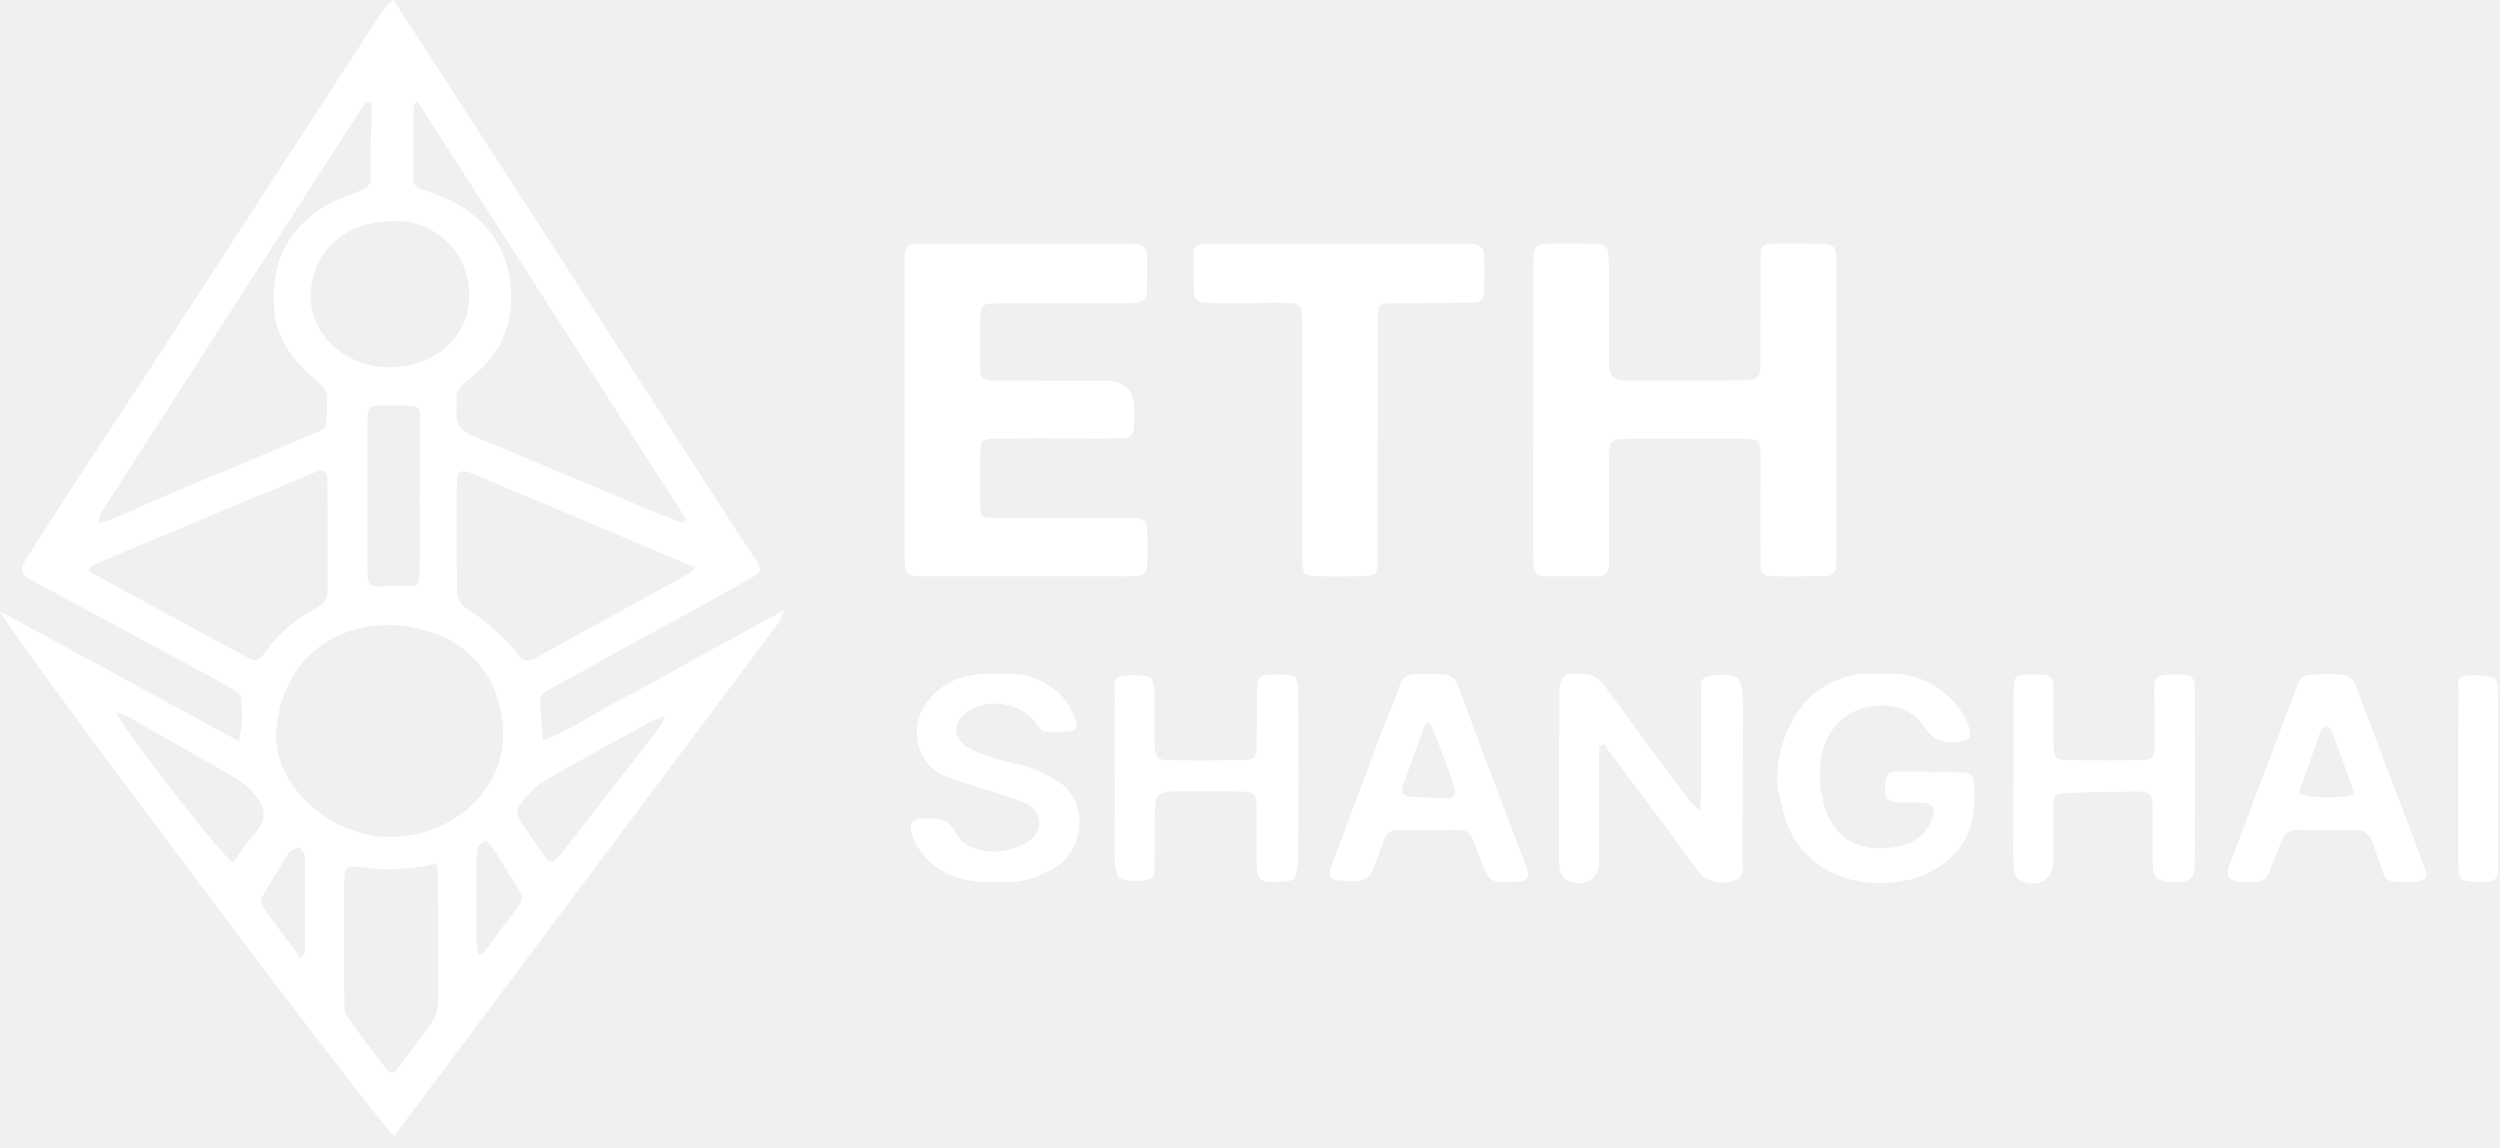
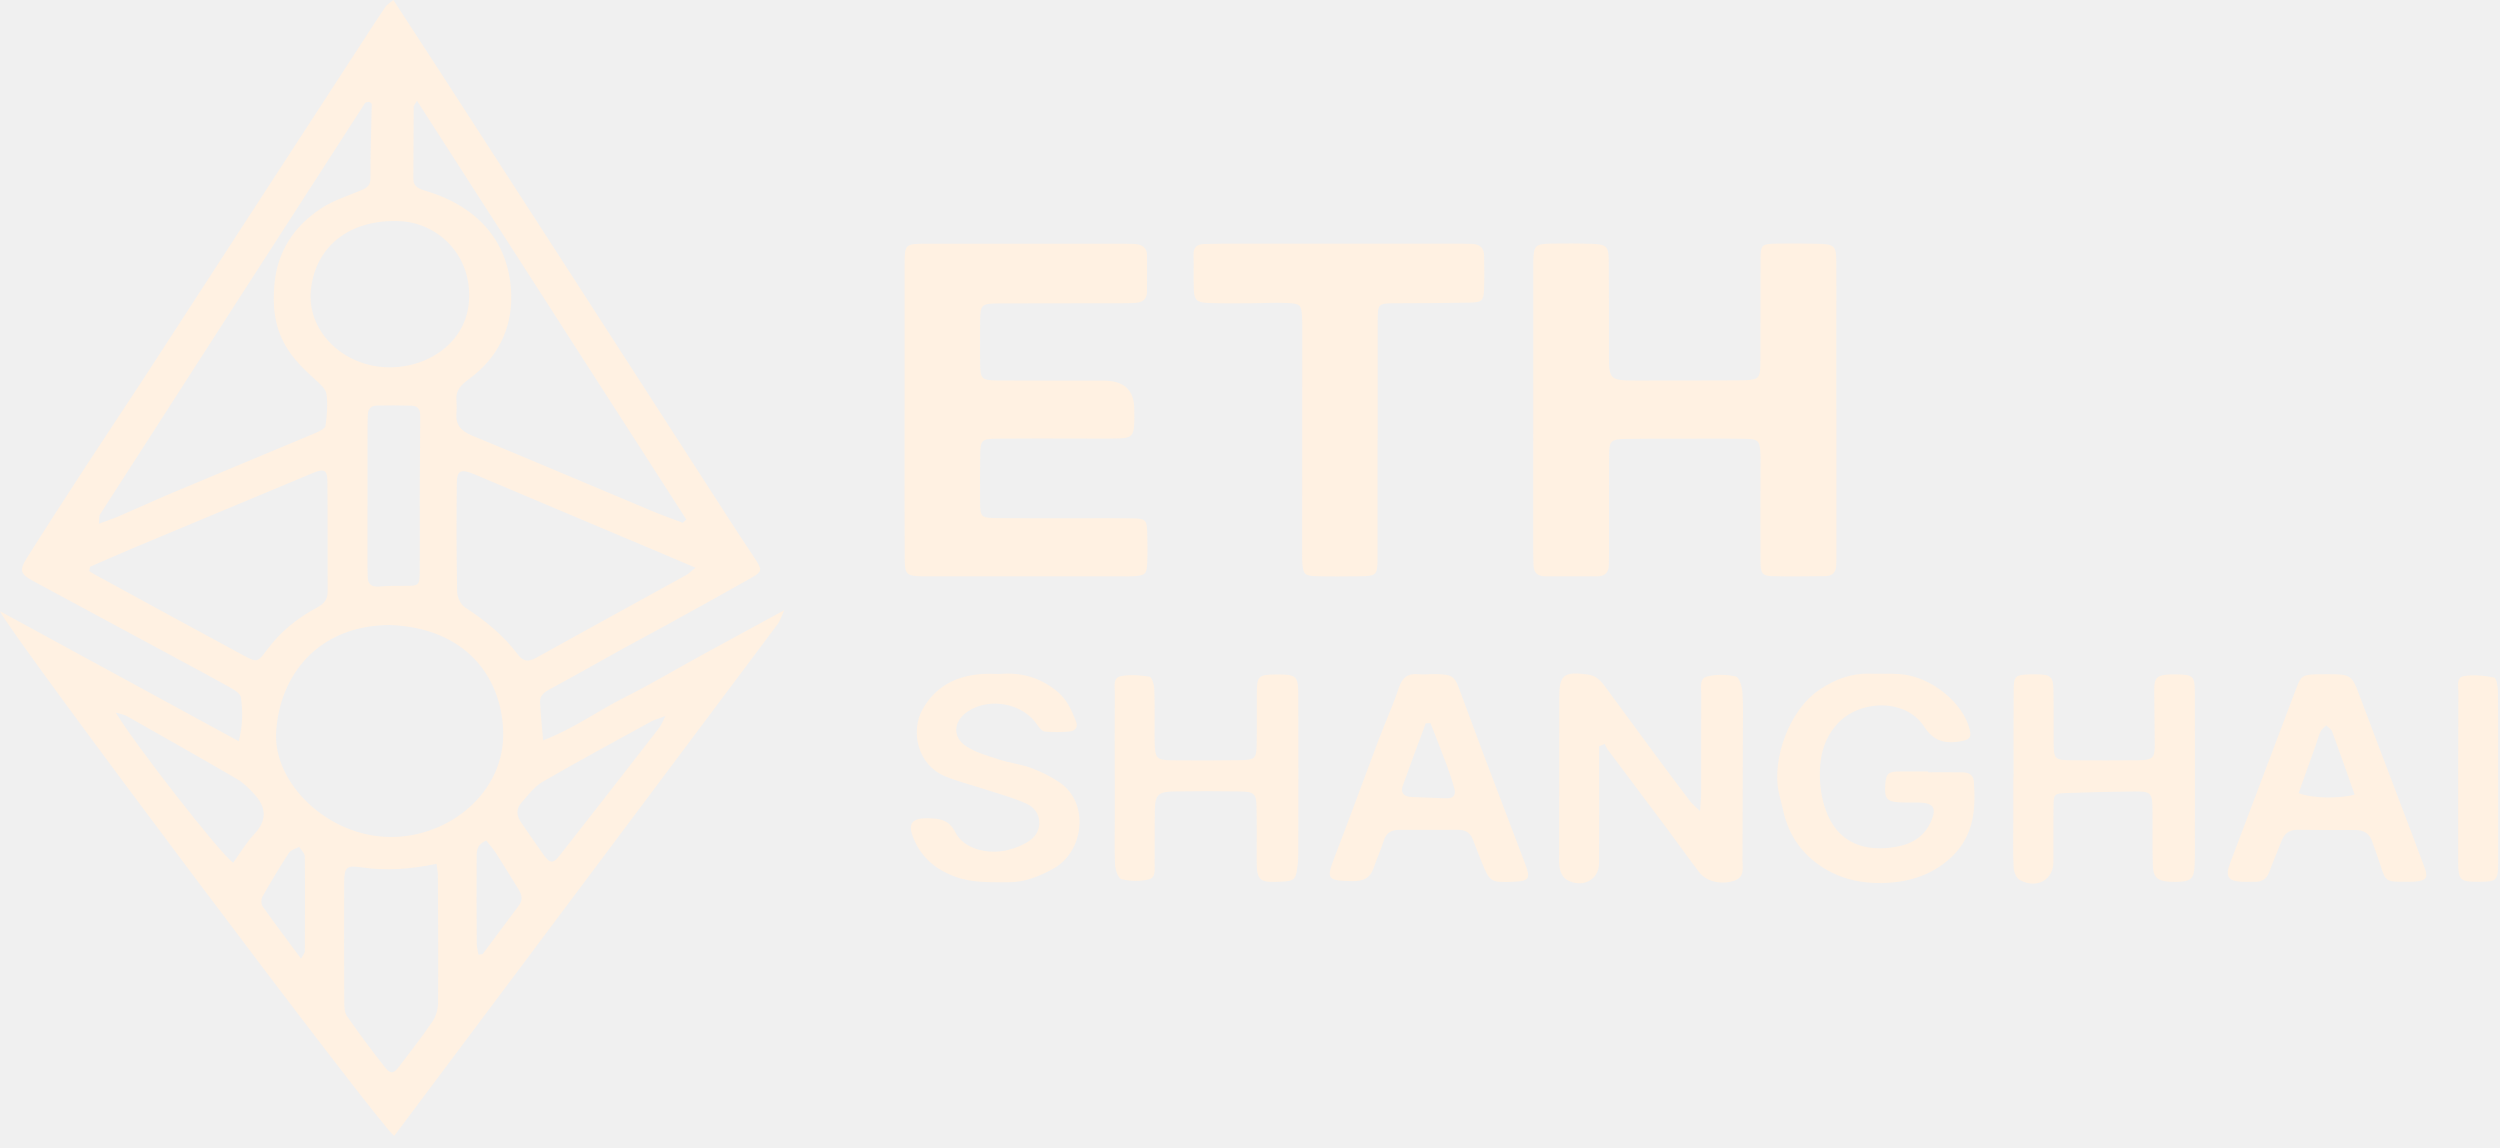
<svg xmlns="http://www.w3.org/2000/svg" width="207" height="95" viewBox="0 0 207 95" fill="none">
-   <path d="M0.004 50.612C6.649 54.23 13.116 57.751 19.764 61.373C20.12 60.042 20.102 58.88 19.946 57.734C19.906 57.447 19.459 57.153 19.128 56.967C17.616 56.116 16.082 55.298 14.551 54.474C10.633 52.359 6.71 50.247 2.792 48.135C1.694 47.544 1.567 47.247 2.21 46.223C3.813 43.676 5.453 41.148 7.096 38.625C8.692 36.175 10.327 33.742 11.927 31.293C14.533 27.293 17.121 23.282 19.724 19.279C23.098 14.085 26.474 8.893 29.855 3.7C30.535 2.652 31.211 1.601 31.913 0.568C32.044 0.372 32.287 0.24 32.571 -4.57764e-05C33.948 2.122 35.282 4.159 36.606 6.203C40.019 11.474 43.429 16.748 46.835 22.022C51.571 29.36 56.304 36.699 61.044 44.037C61.557 44.831 62.099 45.612 62.611 46.406C63.102 47.172 63.08 47.352 62.255 47.821C59.856 49.179 57.435 50.511 55.017 51.845C53.887 52.47 52.738 53.068 51.608 53.693C49.583 54.812 47.576 55.964 45.537 57.058C45.054 57.315 44.694 57.602 44.715 58.112C44.759 59.113 44.872 60.106 44.97 61.302C47.485 60.342 49.477 58.869 51.684 57.761C53.876 56.663 55.981 55.406 58.129 54.23C60.299 53.041 62.48 51.862 64.938 50.524C64.676 51.088 64.592 51.409 64.4 51.663C53.821 65.796 43.232 79.925 32.64 94.055C31.458 93.254 0.676 52.284 0.004 50.612ZM32.323 51.751C26.318 51.757 23.137 55.937 22.865 60.626C22.621 64.829 27.103 69.265 32.323 69.303C37.202 69.336 41.862 65.576 41.662 60.481C41.487 55.974 38.507 52.001 32.323 51.754V51.751ZM8.186 43.361C8.844 43.118 9.342 42.959 9.818 42.753C11.342 42.098 12.843 41.405 14.37 40.763C18.292 39.114 22.221 37.489 26.144 35.841C26.456 35.709 26.922 35.479 26.954 35.253C27.074 34.384 27.151 33.482 27.031 32.621C26.969 32.195 26.489 31.779 26.115 31.442C25.166 30.587 24.268 29.718 23.636 28.614C22.701 26.978 22.556 25.279 22.73 23.471C22.988 20.812 24.319 18.745 26.609 17.241C27.59 16.599 28.783 16.224 29.892 15.758C30.379 15.552 30.68 15.359 30.677 14.751C30.662 12.707 30.746 10.66 30.782 8.612C30.782 8.558 30.662 8.504 30.579 8.43C30.466 8.46 30.273 8.453 30.226 8.531C22.901 19.877 15.591 31.222 8.292 42.578C8.194 42.73 8.237 42.956 8.186 43.365V43.361ZM56.537 43.287L56.828 43.013C49.416 31.492 42.007 19.974 34.526 8.345C34.366 8.626 34.254 8.73 34.254 8.838C34.239 10.818 34.239 12.802 34.225 14.781C34.221 15.484 34.704 15.64 35.326 15.829C39.721 17.163 42.244 20.201 42.331 24.471C42.385 27.208 41.218 29.651 38.797 31.411C38.198 31.847 37.729 32.317 37.791 33.09C37.82 33.469 37.823 33.85 37.791 34.229C37.721 35.151 38.143 35.678 39.074 36.063C44.043 38.111 48.987 40.219 53.941 42.294C54.792 42.652 55.668 42.959 56.533 43.287H56.537ZM7.459 46.926L7.387 47.287C7.576 47.402 7.757 47.524 7.954 47.629C12.021 49.845 16.082 52.072 20.157 54.268C21.262 54.862 21.334 54.855 22.087 53.832C23.185 52.335 24.599 51.183 26.271 50.294C26.838 49.99 27.133 49.608 27.129 48.983C27.114 45.946 27.143 42.909 27.111 39.875C27.1 38.888 26.838 38.773 25.864 39.182C20.905 41.25 15.944 43.318 10.989 45.395C9.808 45.892 8.637 46.416 7.459 46.926ZM57.584 47.004C56.457 46.527 55.49 46.115 54.523 45.706C49.448 43.564 44.374 41.419 39.299 39.28C38.165 38.8 37.834 38.932 37.823 40.003C37.791 43 37.791 45.997 37.852 48.994C37.86 49.44 38.132 50.048 38.499 50.288C40.19 51.389 41.713 52.629 42.891 54.21C43.305 54.768 43.748 54.822 44.388 54.467C48.511 52.176 52.655 49.913 56.784 47.635C57.006 47.514 57.188 47.321 57.584 47.007V47.004ZM25.715 24.329C25.602 27.57 28.416 30.208 31.865 30.404C35.221 30.597 38.761 28.451 38.848 24.63C38.936 20.863 36.06 18.461 33.167 18.316C28.903 18.099 25.947 20.481 25.718 24.329H25.715ZM36.14 71.522C34.01 71.972 31.967 72.124 29.881 71.809C28.666 71.624 28.503 71.85 28.499 73.073C28.488 76.357 28.488 79.645 28.506 82.929C28.506 83.341 28.514 83.827 28.739 84.148C29.746 85.594 30.8 87.017 31.898 88.402C32.338 88.956 32.6 88.899 33.032 88.328C33.97 87.088 34.937 85.865 35.806 84.584C36.1 84.152 36.267 83.567 36.271 83.054C36.3 79.516 36.271 75.979 36.257 72.445C36.257 72.168 36.188 71.891 36.14 71.526V71.522ZM34.759 41.007C34.759 40.669 34.759 40.334 34.759 39.996C34.77 38.229 34.781 36.462 34.795 34.695C34.799 34.175 34.839 33.617 34.05 33.59C33.101 33.56 32.149 33.567 31.2 33.58C30.706 33.587 30.477 33.871 30.455 34.313C30.44 34.607 30.433 34.901 30.433 35.195C30.433 39.108 30.426 43.02 30.426 46.936C30.426 47.23 30.437 47.524 30.448 47.818C30.47 48.406 30.797 48.619 31.425 48.565C32.102 48.507 32.781 48.5 33.458 48.507C34.69 48.517 34.748 48.49 34.755 47.311C34.77 45.206 34.759 43.105 34.755 41L34.759 41.007ZM19.31 71.428C19.884 70.637 20.378 69.779 21.051 69.066C22.163 67.887 22.036 66.796 21.007 65.701C20.596 65.265 20.157 64.816 19.637 64.512C16.609 62.748 13.552 61.022 10.498 59.292C10.273 59.163 9.989 59.126 9.589 59.005C11.102 61.552 18.306 70.793 19.306 71.428H19.31ZM55.105 59.282C54.501 59.511 54.17 59.599 53.883 59.758C50.884 61.403 47.867 63.029 44.912 64.745C44.218 65.15 43.716 65.863 43.171 66.468C42.705 66.988 42.774 67.559 43.156 68.11C43.767 68.995 44.37 69.887 44.995 70.762C45.541 71.522 45.788 71.539 46.373 70.793C49.121 67.292 51.851 63.782 54.578 60.268C54.745 60.055 54.836 59.792 55.101 59.285L55.105 59.282ZM39.619 79.05C39.819 79.009 39.943 79.023 39.979 78.976C40.986 77.634 41.989 76.293 42.985 74.945C43.309 74.506 43.207 74.07 42.938 73.641C42.324 72.658 41.727 71.668 41.102 70.691C40.855 70.309 40.546 69.965 40.263 69.597C39.386 69.961 39.47 70.593 39.466 71.161C39.452 73.475 39.459 75.793 39.474 78.107C39.474 78.421 39.572 78.732 39.623 79.053L39.619 79.05ZM24.926 79.381C25.13 78.993 25.239 78.884 25.239 78.773C25.253 76.158 25.268 73.543 25.239 70.928C25.239 70.654 24.93 70.384 24.766 70.114C24.479 70.279 24.079 70.38 23.923 70.617C23.148 71.806 22.421 73.019 21.727 74.252C21.607 74.465 21.618 74.867 21.756 75.063C22.745 76.465 23.785 77.834 24.93 79.381H24.926Z" fill="white" />
-   <path d="M152.056 33.921C152.056 37.888 152.056 41.858 152.056 45.824C152.056 46.162 152.056 46.5 152.038 46.838C152.013 47.389 151.722 47.703 151.108 47.706C149.654 47.713 148.2 47.75 146.749 47.706C145.924 47.683 145.775 47.473 145.768 46.5C145.75 43.966 145.764 41.435 145.768 38.902C145.768 38.439 145.786 37.972 145.76 37.51C145.706 36.493 145.575 36.347 144.459 36.33C142.598 36.303 140.733 36.32 138.872 36.324C137.465 36.324 136.055 36.313 134.648 36.34C133.394 36.364 133.241 36.499 133.234 37.678C133.216 40.378 133.23 43.081 133.227 45.784C133.227 46.122 133.216 46.46 133.212 46.797C133.208 47.419 132.87 47.727 132.201 47.723C130.795 47.723 129.384 47.72 127.977 47.723C127.294 47.723 126.985 47.399 126.974 46.787C126.967 46.409 126.949 46.027 126.949 45.649C126.949 37.797 126.952 29.948 126.956 22.096C126.956 21.927 126.956 21.758 126.956 21.589C126.996 20.333 127.13 20.191 128.439 20.17C129.573 20.154 130.711 20.154 131.845 20.191C132.979 20.228 133.194 20.417 133.205 21.485C133.23 24.144 133.216 26.803 133.219 29.462C133.219 31.415 133.325 31.509 135.462 31.506C138.232 31.502 141.002 31.509 143.776 31.492C145.764 31.479 145.76 31.465 145.76 29.681C145.76 26.978 145.76 24.279 145.771 21.576C145.775 20.245 145.819 20.194 147.185 20.17C148.276 20.154 149.366 20.16 150.457 20.184C151.889 20.214 152.035 20.343 152.046 21.637C152.064 23.41 152.046 25.181 152.046 26.955C152.046 29.276 152.046 31.597 152.046 33.918H152.053L152.056 33.921Z" fill="white" />
-   <path d="M74.901 33.884C74.901 29.874 74.898 25.863 74.901 21.853C74.901 20.241 74.956 20.184 76.632 20.18C82.128 20.174 87.628 20.177 93.124 20.18C93.397 20.18 93.669 20.187 93.942 20.201C94.575 20.235 94.971 20.505 94.975 21.14C94.975 22.154 94.982 23.167 94.971 24.181C94.963 24.735 94.633 25.039 94.044 25.076C93.637 25.103 93.226 25.11 92.819 25.11C89.456 25.117 86.094 25.11 82.731 25.123C81.263 25.13 81.168 25.225 81.154 26.549C81.143 27.732 81.147 28.914 81.154 30.097C81.165 31.371 81.27 31.492 82.615 31.502C85.523 31.523 88.431 31.509 91.339 31.512C93.053 31.512 93.912 32.291 93.917 33.847C93.917 34.31 93.946 34.776 93.906 35.239C93.84 36.06 93.629 36.27 92.721 36.297C91.539 36.334 90.358 36.31 89.176 36.31C86.952 36.31 84.723 36.297 82.499 36.32C81.299 36.334 81.179 36.466 81.161 37.581C81.139 38.888 81.147 40.199 81.15 41.507C81.154 42.817 81.208 42.888 82.586 42.902C84.992 42.922 87.403 42.912 89.809 42.912C91.125 42.912 92.444 42.895 93.76 42.919C94.829 42.939 94.953 43.051 94.989 44.003C95.018 44.889 95.025 45.777 94.989 46.662C94.953 47.541 94.804 47.652 93.84 47.713C93.568 47.73 93.295 47.723 93.022 47.723C87.661 47.723 82.299 47.723 76.937 47.723C76.755 47.723 76.573 47.723 76.392 47.723C75.069 47.689 74.916 47.575 74.909 46.304C74.887 42.969 74.898 39.635 74.898 36.297C74.898 35.496 74.898 34.692 74.898 33.891L74.901 33.884Z" fill="white" />
-   <path d="M114.062 36.395C114.062 39.685 114.062 42.976 114.062 46.267C114.062 47.618 113.968 47.706 112.528 47.717C111.347 47.727 110.165 47.743 108.988 47.71C108.039 47.683 107.908 47.541 107.835 46.659C107.803 46.24 107.817 45.814 107.817 45.395C107.817 39.361 107.824 33.33 107.828 27.296C107.828 26.918 107.832 26.536 107.806 26.157C107.744 25.272 107.661 25.147 106.668 25.093C105.629 25.036 104.586 25.107 103.542 25.11C102.361 25.11 101.179 25.137 100.002 25.083C99.089 25.042 98.886 24.833 98.849 23.998C98.809 23.029 98.853 22.059 98.824 21.089C98.802 20.417 99.173 20.194 99.824 20.201C100.278 20.204 100.732 20.177 101.187 20.177C107.814 20.177 114.444 20.177 121.074 20.177C121.347 20.177 121.62 20.184 121.892 20.194C122.561 20.218 122.877 20.566 122.885 21.164C122.896 22.133 122.925 23.106 122.874 24.073C122.83 24.914 122.667 25.042 121.674 25.059C119.679 25.096 117.679 25.103 115.684 25.11C114.077 25.113 114.073 25.103 114.073 26.654C114.073 29.901 114.073 33.151 114.073 36.398L114.062 36.395Z" fill="white" />
-   <path d="M132.409 61.785C132.409 62.194 132.409 62.603 132.409 63.015C132.409 65.843 132.42 68.667 132.402 71.495C132.391 72.884 130.966 73.59 129.693 72.823C129.432 72.664 129.243 72.303 129.166 72.002C129.065 71.6 129.094 71.164 129.094 70.742C129.094 66.397 129.101 62.052 129.108 57.704C129.112 55.873 129.494 55.589 131.46 55.849C132.18 55.943 132.562 56.383 132.921 56.876C134.252 58.684 135.579 60.498 136.913 62.302C137.912 63.654 138.923 65.001 139.941 66.346C140.108 66.569 140.344 66.748 140.77 67.164C140.81 66.448 140.853 66.008 140.853 65.566C140.857 62.866 140.846 60.167 140.861 57.464C140.861 56.933 140.679 56.183 141.351 56.014C142.1 55.825 142.98 55.839 143.732 56.021C144.019 56.092 144.238 56.856 144.27 57.319C144.354 58.41 144.31 59.508 144.31 60.603C144.303 64.147 144.296 67.691 144.278 71.235C144.274 71.88 144.503 72.637 143.54 72.941C142.511 73.266 141.304 73.002 140.711 72.239C139.835 71.11 139.021 69.941 138.167 68.799C136.487 66.552 134.797 64.309 133.118 62.062C133.012 61.92 132.951 61.755 132.871 61.596L132.409 61.788V61.785Z" fill="white" />
-   <path d="M159.657 63.947C160.61 63.947 161.562 63.937 162.515 63.951C163.027 63.958 163.394 64.171 163.434 64.691C163.601 66.924 163.463 69.1 161.697 70.85C160.344 72.188 158.632 72.897 156.673 73.07C154.321 73.276 152.155 72.82 150.308 71.391C148.821 70.242 147.985 68.735 147.618 66.988C147.512 66.495 147.36 66.008 147.262 65.515C146.749 62.917 148.061 58.805 150.73 57.055C151.944 56.258 153.256 55.741 154.779 55.781C155.597 55.802 156.415 55.758 157.229 55.808C159.912 55.981 162.58 58.227 163.096 60.427C163.227 60.981 163.129 61.207 162.565 61.332C161.082 61.657 160.101 61.373 159.33 60.177C157.793 57.785 153.907 57.913 152.078 59.991C150.94 61.285 150.646 62.816 150.686 64.38C150.711 65.448 150.929 66.576 151.369 67.559C152.362 69.782 154.412 70.576 156.993 70.117C158.44 69.86 159.392 69.184 159.915 67.954C160.373 66.873 160.072 66.471 158.832 66.448C158.287 66.438 157.742 66.465 157.2 66.431C156.222 66.373 156.019 66.083 156.099 64.961C156.168 64.032 156.353 63.873 157.338 63.88C158.109 63.887 158.879 63.88 159.65 63.88V63.944L159.657 63.947Z" fill="white" />
-   <path d="M92.299 64.282C92.299 61.961 92.292 59.64 92.306 57.315C92.306 56.829 92.143 56.126 92.782 55.994C93.546 55.835 94.393 55.906 95.174 56.025C95.363 56.055 95.556 56.653 95.571 56.998C95.625 58.092 95.596 59.19 95.6 60.288C95.6 60.751 95.589 61.218 95.611 61.68C95.662 62.775 95.811 62.937 96.97 62.951C98.879 62.971 100.787 62.968 102.695 62.941C103.899 62.924 104.033 62.799 104.051 61.697C104.077 60.261 104.051 58.825 104.062 57.393C104.077 55.971 104.204 55.859 105.68 55.846C107.319 55.832 107.494 55.964 107.497 57.481C107.512 61.87 107.505 66.262 107.497 70.651C107.497 71.073 107.472 71.495 107.41 71.914C107.276 72.84 107.127 72.952 106.102 73.002C104.251 73.097 104.055 72.928 104.051 71.225C104.051 69.749 104.07 68.269 104.04 66.792C104.022 65.725 103.841 65.549 102.67 65.532C100.852 65.505 99.035 65.502 97.217 65.532C95.905 65.552 95.647 65.809 95.621 67.063C95.593 68.539 95.621 70.019 95.603 71.495C95.596 71.989 95.727 72.678 95.109 72.82C94.397 72.985 93.575 72.969 92.862 72.799C92.586 72.735 92.35 72.043 92.328 71.627C92.263 70.279 92.306 68.928 92.306 67.576C92.306 66.478 92.306 65.38 92.306 64.282H92.299Z" fill="white" />
-   <path d="M166.724 64.36C166.724 61.954 166.71 59.552 166.731 57.146C166.742 55.957 166.862 55.873 168.149 55.835C168.284 55.832 168.422 55.829 168.556 55.832C169.803 55.849 170.003 56.001 170.025 57.129C170.054 58.562 170.032 59.998 170.039 61.43C170.047 62.883 170.112 62.944 171.642 62.951C173.456 62.958 175.274 62.968 177.088 62.947C178.24 62.934 178.418 62.748 178.415 61.674C178.407 60.16 178.382 58.643 178.371 57.129C178.364 56.106 178.6 55.886 179.712 55.839C179.894 55.832 180.076 55.835 180.258 55.839C181.57 55.869 181.726 55.991 181.733 57.254C181.748 61.218 181.741 65.184 181.737 69.147C181.737 69.992 181.755 70.837 181.715 71.678C181.661 72.803 181.381 73.016 180.087 73.019C178.724 73.022 178.295 72.755 178.255 71.681C178.2 70.124 178.247 68.559 178.226 66.998C178.207 65.637 178.102 65.522 176.684 65.535C174.823 65.549 172.966 65.6 171.108 65.664C170.097 65.698 170.047 65.745 170.032 66.704C170.007 68.265 170.039 69.826 170.021 71.387C170.007 72.864 168.647 73.617 167.255 72.874C166.953 72.712 166.746 72.191 166.728 71.823C166.662 70.559 166.702 69.292 166.702 68.029C166.702 66.806 166.702 65.583 166.702 64.36H166.71H166.724Z" fill="white" />
-   <path d="M199.164 73.009C197.557 73.019 197.525 72.989 197.088 71.6C196.885 70.955 196.634 70.323 196.419 69.681C196.201 69.032 195.74 68.722 195.005 68.722C193.417 68.725 191.828 68.735 190.24 68.708C189.458 68.695 189.109 69.097 188.877 69.712C188.564 70.543 188.193 71.357 187.895 72.195C187.67 72.82 187.234 73.056 186.557 73.013C186.288 72.996 186.012 73.026 185.739 73.016C184.489 72.979 184.224 72.604 184.642 71.496C186.474 66.657 188.306 61.822 190.134 56.984C190.516 55.974 190.643 55.876 191.763 55.832C192.079 55.822 192.399 55.825 192.715 55.825C194.638 55.819 194.744 55.91 195.351 57.542C196.387 60.322 197.455 63.096 198.506 65.873C199.258 67.857 200.015 69.837 200.749 71.823C201.08 72.715 200.898 72.931 199.84 73.006C199.615 73.023 199.386 73.006 199.16 73.006L199.164 73.009ZM190.327 65.667C191.388 66.103 193.639 66.157 194.962 65.789C194.347 64.049 193.74 62.306 193.104 60.576C193.028 60.373 192.777 60.228 192.606 60.055C192.446 60.231 192.239 60.383 192.141 60.583C191.977 60.924 191.886 61.295 191.759 61.65C191.283 62.995 190.803 64.336 190.327 65.667Z" fill="white" />
-   <path d="M118.33 55.819C118.555 55.819 118.784 55.812 119.01 55.819C120.202 55.856 120.424 55.984 120.809 57.001C121.5 58.829 122.158 60.663 122.848 62.491C123.99 65.512 125.149 68.526 126.291 71.543C126.753 72.769 126.611 72.958 125.259 73.012C123.452 73.083 123.343 73.019 122.703 71.424C122.452 70.796 122.198 70.164 121.961 69.529C121.758 68.989 121.384 68.705 120.747 68.708C119.112 68.718 117.476 68.715 115.84 68.711C115.157 68.711 114.76 68.999 114.568 69.624C114.331 70.387 113.99 71.124 113.728 71.884C113.452 72.691 112.903 72.975 111.987 72.958C109.882 72.918 109.795 72.8 110.5 70.975C111.74 67.765 112.914 64.532 114.128 61.316C114.684 59.846 115.338 58.407 115.836 56.92C116.116 56.079 116.592 55.731 117.505 55.829C117.774 55.856 118.05 55.832 118.323 55.832V55.812L118.33 55.819ZM118.446 59.876L118.05 59.893C117.41 61.623 116.756 63.346 116.142 65.083C115.942 65.65 116.254 65.965 116.887 65.992C117.832 66.032 118.781 66.059 119.726 66.1C120.34 66.127 120.562 65.826 120.424 65.312C120.249 64.664 120.039 64.025 119.806 63.393C119.366 62.214 118.901 61.049 118.446 59.876Z" fill="white" />
-   <path d="M82.782 55.805C84.527 55.65 86.141 56.085 87.562 57.275C88.391 57.971 88.737 58.849 89.1 59.751C89.285 60.214 89.024 60.525 88.551 60.569C87.879 60.63 87.188 60.643 86.516 60.572C86.287 60.549 86.036 60.251 85.89 60.025C84.727 58.258 82.012 57.707 80.18 58.876C78.936 59.67 78.805 61.025 80.034 61.816C80.83 62.326 81.823 62.596 82.753 62.897C83.608 63.174 84.527 63.272 85.363 63.583C86.192 63.89 87.006 64.292 87.726 64.779C90.252 66.488 89.754 70.539 87.206 71.931C86.058 72.56 84.876 73.053 83.513 73.049C82.023 73.043 80.547 73.121 79.089 72.59C77.355 71.958 76.199 70.877 75.588 69.289C75.24 68.384 75.334 67.752 76.704 67.752C77.773 67.752 78.573 67.853 79.107 68.921C79.761 70.235 81.699 70.816 83.484 70.374C84.124 70.215 84.782 69.941 85.305 69.566C86.396 68.782 86.287 67.174 85.072 66.586C84.08 66.106 82.979 65.819 81.913 65.468C80.721 65.073 79.489 64.772 78.329 64.309C75.916 63.346 75.381 60.508 76.399 58.714C77.446 56.862 79.122 55.96 81.314 55.805C81.764 55.775 82.222 55.802 82.782 55.802V55.805Z" fill="white" />
-   <path d="M206.849 64.576C206.849 66.897 206.856 69.218 206.849 71.539C206.841 72.887 206.703 73.006 205.307 73.012C203.679 73.019 203.541 72.904 203.537 71.35C203.53 66.667 203.537 61.981 203.555 57.298C203.555 56.819 203.355 56.092 204.01 55.981C204.817 55.842 205.7 55.94 206.514 56.102C206.703 56.139 206.827 56.842 206.83 57.237C206.859 59.684 206.845 62.133 206.845 64.579H206.852L206.849 64.576Z" fill="white" />
+   <path d="M0.004 50.612C6.649 54.23 13.116 57.751 19.764 61.373C20.12 60.042 20.102 58.88 19.946 57.734C19.906 57.447 19.459 57.153 19.128 56.967C17.616 56.116 16.082 55.298 14.551 54.474C10.633 52.359 6.71 50.247 2.792 48.135C1.694 47.544 1.567 47.247 2.21 46.223C3.813 43.676 5.453 41.148 7.096 38.625C8.692 36.175 10.327 33.742 11.927 31.293C14.533 27.293 17.121 23.282 19.724 19.279C23.098 14.085 26.474 8.893 29.855 3.7C30.535 2.652 31.211 1.601 31.913 0.568C32.044 0.372 32.287 0.24 32.571 -4.57764e-05C33.948 2.122 35.282 4.159 36.606 6.203C40.019 11.474 43.429 16.748 46.835 22.022C51.571 29.36 56.304 36.699 61.044 44.037C61.557 44.831 62.099 45.612 62.611 46.406C63.102 47.172 63.08 47.352 62.255 47.821C59.856 49.179 57.435 50.511 55.017 51.845C53.887 52.47 52.738 53.068 51.608 53.693C49.583 54.812 47.576 55.964 45.537 57.058C45.054 57.315 44.694 57.602 44.715 58.112C44.759 59.113 44.872 60.106 44.97 61.302C47.485 60.342 49.477 58.869 51.684 57.761C53.876 56.663 55.981 55.406 58.129 54.23C60.299 53.041 62.48 51.862 64.938 50.524C64.676 51.088 64.592 51.409 64.4 51.663C53.821 65.796 43.232 79.925 32.64 94.055C31.458 93.254 0.676 52.284 0.004 50.612ZM32.323 51.751C26.318 51.757 23.137 55.937 22.865 60.626C22.621 64.829 27.103 69.265 32.323 69.303C37.202 69.336 41.862 65.576 41.662 60.481C41.487 55.974 38.507 52.001 32.323 51.754V51.751ZM8.186 43.361C8.844 43.118 9.342 42.959 9.818 42.753C11.342 42.098 12.843 41.405 14.37 40.763C18.292 39.114 22.221 37.489 26.144 35.841C26.456 35.709 26.922 35.479 26.954 35.253C27.074 34.384 27.151 33.482 27.031 32.621C26.969 32.195 26.489 31.779 26.115 31.442C25.166 30.587 24.268 29.718 23.636 28.614C22.701 26.978 22.556 25.279 22.73 23.471C22.988 20.812 24.319 18.745 26.609 17.241C27.59 16.599 28.783 16.224 29.892 15.758C30.379 15.552 30.68 15.359 30.677 14.751C30.662 12.707 30.746 10.66 30.782 8.612C30.782 8.558 30.662 8.504 30.579 8.43C30.466 8.46 30.273 8.453 30.226 8.531C22.901 19.877 15.591 31.222 8.292 42.578C8.194 42.73 8.237 42.956 8.186 43.365V43.361ZM56.537 43.287L56.828 43.013C49.416 31.492 42.007 19.974 34.526 8.345C34.366 8.626 34.254 8.73 34.254 8.838C34.239 10.818 34.239 12.802 34.225 14.781C34.221 15.484 34.704 15.64 35.326 15.829C39.721 17.163 42.244 20.201 42.331 24.471C42.385 27.208 41.218 29.651 38.797 31.411C38.198 31.847 37.729 32.317 37.791 33.09C37.82 33.469 37.823 33.85 37.791 34.229C37.721 35.151 38.143 35.678 39.074 36.063C44.043 38.111 48.987 40.219 53.941 42.294C54.792 42.652 55.668 42.959 56.533 43.287H56.537ZM7.459 46.926L7.387 47.287C7.576 47.402 7.757 47.524 7.954 47.629C12.021 49.845 16.082 52.072 20.157 54.268C21.262 54.862 21.334 54.855 22.087 53.832C23.185 52.335 24.599 51.183 26.271 50.294C26.838 49.99 27.133 49.608 27.129 48.983C27.114 45.946 27.143 42.909 27.111 39.875C27.1 38.888 26.838 38.773 25.864 39.182C20.905 41.25 15.944 43.318 10.989 45.395C9.808 45.892 8.637 46.416 7.459 46.926ZM57.584 47.004C56.457 46.527 55.49 46.115 54.523 45.706C49.448 43.564 44.374 41.419 39.299 39.28C38.165 38.8 37.834 38.932 37.823 40.003C37.791 43 37.791 45.997 37.852 48.994C37.86 49.44 38.132 50.048 38.499 50.288C40.19 51.389 41.713 52.629 42.891 54.21C43.305 54.768 43.748 54.822 44.388 54.467C48.511 52.176 52.655 49.913 56.784 47.635C57.006 47.514 57.188 47.321 57.584 47.007V47.004ZM25.715 24.329C25.602 27.57 28.416 30.208 31.865 30.404C35.221 30.597 38.761 28.451 38.848 24.63C38.936 20.863 36.06 18.461 33.167 18.316C28.903 18.099 25.947 20.481 25.718 24.329H25.715ZM36.14 71.522C34.01 71.972 31.967 72.124 29.881 71.809C28.666 71.624 28.503 71.85 28.499 73.073C28.488 76.357 28.488 79.645 28.506 82.929C28.506 83.341 28.514 83.827 28.739 84.148C29.746 85.594 30.8 87.017 31.898 88.402C32.338 88.956 32.6 88.899 33.032 88.328C33.97 87.088 34.937 85.865 35.806 84.584C36.1 84.152 36.267 83.567 36.271 83.054C36.3 79.516 36.271 75.979 36.257 72.445C36.257 72.168 36.188 71.891 36.14 71.526V71.522ZM34.759 41.007C34.759 40.669 34.759 40.334 34.759 39.996C34.77 38.229 34.781 36.462 34.795 34.695C34.799 34.175 34.839 33.617 34.05 33.59C33.101 33.56 32.149 33.567 31.2 33.58C30.706 33.587 30.477 33.871 30.455 34.313C30.44 34.607 30.433 34.901 30.433 35.195C30.433 39.108 30.426 43.02 30.426 46.936C30.426 47.23 30.437 47.524 30.448 47.818C30.47 48.406 30.797 48.619 31.425 48.565C32.102 48.507 32.781 48.5 33.458 48.507C34.69 48.517 34.748 48.49 34.755 47.311C34.77 45.206 34.759 43.105 34.755 41L34.759 41.007ZM19.31 71.428C19.884 70.637 20.378 69.779 21.051 69.066C22.163 67.887 22.036 66.796 21.007 65.701C20.596 65.265 20.157 64.816 19.637 64.512C16.609 62.748 13.552 61.022 10.498 59.292C10.273 59.163 9.989 59.126 9.589 59.005C11.102 61.552 18.306 70.793 19.306 71.428H19.31ZM55.105 59.282C54.501 59.511 54.17 59.599 53.883 59.758C50.884 61.403 47.867 63.029 44.912 64.745C44.218 65.15 43.716 65.863 43.171 66.468C42.705 66.988 42.774 67.559 43.156 68.11C43.767 68.995 44.37 69.887 44.995 70.762C45.541 71.522 45.788 71.539 46.373 70.793C49.121 67.292 51.851 63.782 54.578 60.268C54.745 60.055 54.836 59.792 55.101 59.285L55.105 59.282ZM39.619 79.05C39.819 79.009 39.943 79.023 39.979 78.976C40.986 77.634 41.989 76.293 42.985 74.945C43.309 74.506 43.207 74.07 42.938 73.641C42.324 72.658 41.727 71.668 41.102 70.691C40.855 70.309 40.546 69.965 40.263 69.597C39.386 69.961 39.47 70.593 39.466 71.161C39.452 73.475 39.459 75.793 39.474 78.107C39.474 78.421 39.572 78.732 39.623 79.053L39.619 79.05ZM24.926 79.381C25.13 78.993 25.239 78.884 25.239 78.773C25.253 76.158 25.268 73.543 25.239 70.928C25.239 70.654 24.93 70.384 24.766 70.114C24.479 70.279 24.079 70.38 23.923 70.617C23.148 71.806 22.421 73.019 21.727 74.252C21.607 74.465 21.618 74.867 21.756 75.063C22.745 76.465 23.785 77.834 24.93 79.381H24.926Z" fill="#fff1e2" />
+   <path d="M152.056 33.921C152.056 37.888 152.056 41.858 152.056 45.824C152.056 46.162 152.056 46.5 152.038 46.838C152.013 47.389 151.722 47.703 151.108 47.706C149.654 47.713 148.2 47.75 146.749 47.706C145.924 47.683 145.775 47.473 145.768 46.5C145.75 43.966 145.764 41.435 145.768 38.902C145.768 38.439 145.786 37.972 145.76 37.51C145.706 36.493 145.575 36.347 144.459 36.33C142.598 36.303 140.733 36.32 138.872 36.324C137.465 36.324 136.055 36.313 134.648 36.34C133.394 36.364 133.241 36.499 133.234 37.678C133.216 40.378 133.23 43.081 133.227 45.784C133.227 46.122 133.216 46.46 133.212 46.797C133.208 47.419 132.87 47.727 132.201 47.723C130.795 47.723 129.384 47.72 127.977 47.723C127.294 47.723 126.985 47.399 126.974 46.787C126.967 46.409 126.949 46.027 126.949 45.649C126.949 37.797 126.952 29.948 126.956 22.096C126.956 21.927 126.956 21.758 126.956 21.589C126.996 20.333 127.13 20.191 128.439 20.17C129.573 20.154 130.711 20.154 131.845 20.191C132.979 20.228 133.194 20.417 133.205 21.485C133.23 24.144 133.216 26.803 133.219 29.462C133.219 31.415 133.325 31.509 135.462 31.506C138.232 31.502 141.002 31.509 143.776 31.492C145.764 31.479 145.76 31.465 145.76 29.681C145.76 26.978 145.76 24.279 145.771 21.576C145.775 20.245 145.819 20.194 147.185 20.17C148.276 20.154 149.366 20.16 150.457 20.184C151.889 20.214 152.035 20.343 152.046 21.637C152.064 23.41 152.046 25.181 152.046 26.955C152.046 29.276 152.046 31.597 152.046 33.918H152.053L152.056 33.921Z" fill="#fff1e2" />
+   <path d="M74.901 33.884C74.901 29.874 74.898 25.863 74.901 21.853C74.901 20.241 74.956 20.184 76.632 20.18C82.128 20.174 87.628 20.177 93.124 20.18C93.397 20.18 93.669 20.187 93.942 20.201C94.575 20.235 94.971 20.505 94.975 21.14C94.975 22.154 94.982 23.167 94.971 24.181C94.963 24.735 94.633 25.039 94.044 25.076C93.637 25.103 93.226 25.11 92.819 25.11C89.456 25.117 86.094 25.11 82.731 25.123C81.263 25.13 81.168 25.225 81.154 26.549C81.143 27.732 81.147 28.914 81.154 30.097C81.165 31.371 81.27 31.492 82.615 31.502C85.523 31.523 88.431 31.509 91.339 31.512C93.053 31.512 93.912 32.291 93.917 33.847C93.917 34.31 93.946 34.776 93.906 35.239C93.84 36.06 93.629 36.27 92.721 36.297C91.539 36.334 90.358 36.31 89.176 36.31C86.952 36.31 84.723 36.297 82.499 36.32C81.299 36.334 81.179 36.466 81.161 37.581C81.139 38.888 81.147 40.199 81.15 41.507C81.154 42.817 81.208 42.888 82.586 42.902C84.992 42.922 87.403 42.912 89.809 42.912C91.125 42.912 92.444 42.895 93.76 42.919C94.829 42.939 94.953 43.051 94.989 44.003C95.018 44.889 95.025 45.777 94.989 46.662C94.953 47.541 94.804 47.652 93.84 47.713C93.568 47.73 93.295 47.723 93.022 47.723C87.661 47.723 82.299 47.723 76.937 47.723C76.755 47.723 76.573 47.723 76.392 47.723C75.069 47.689 74.916 47.575 74.909 46.304C74.887 42.969 74.898 39.635 74.898 36.297C74.898 35.496 74.898 34.692 74.898 33.891L74.901 33.884Z" fill="#fff1e2" />
+   <path d="M114.062 36.395C114.062 39.685 114.062 42.976 114.062 46.267C114.062 47.618 113.968 47.706 112.528 47.717C111.347 47.727 110.165 47.743 108.988 47.71C108.039 47.683 107.908 47.541 107.835 46.659C107.803 46.24 107.817 45.814 107.817 45.395C107.817 39.361 107.824 33.33 107.828 27.296C107.828 26.918 107.832 26.536 107.806 26.157C107.744 25.272 107.661 25.147 106.668 25.093C105.629 25.036 104.586 25.107 103.542 25.11C102.361 25.11 101.179 25.137 100.002 25.083C99.089 25.042 98.886 24.833 98.849 23.998C98.809 23.029 98.853 22.059 98.824 21.089C98.802 20.417 99.173 20.194 99.824 20.201C100.278 20.204 100.732 20.177 101.187 20.177C107.814 20.177 114.444 20.177 121.074 20.177C121.347 20.177 121.62 20.184 121.892 20.194C122.561 20.218 122.877 20.566 122.885 21.164C122.896 22.133 122.925 23.106 122.874 24.073C122.83 24.914 122.667 25.042 121.674 25.059C119.679 25.096 117.679 25.103 115.684 25.11C114.077 25.113 114.073 25.103 114.073 26.654C114.073 29.901 114.073 33.151 114.073 36.398L114.062 36.395Z" fill="#fff1e2" />
+   <path d="M132.409 61.785C132.409 62.194 132.409 62.603 132.409 63.015C132.409 65.843 132.42 68.667 132.402 71.495C132.391 72.884 130.966 73.59 129.693 72.823C129.432 72.664 129.243 72.303 129.166 72.002C129.065 71.6 129.094 71.164 129.094 70.742C129.094 66.397 129.101 62.052 129.108 57.704C129.112 55.873 129.494 55.589 131.46 55.849C132.18 55.943 132.562 56.383 132.921 56.876C134.252 58.684 135.579 60.498 136.913 62.302C137.912 63.654 138.923 65.001 139.941 66.346C140.108 66.569 140.344 66.748 140.77 67.164C140.81 66.448 140.853 66.008 140.853 65.566C140.857 62.866 140.846 60.167 140.861 57.464C140.861 56.933 140.679 56.183 141.351 56.014C142.1 55.825 142.98 55.839 143.732 56.021C144.019 56.092 144.238 56.856 144.27 57.319C144.354 58.41 144.31 59.508 144.31 60.603C144.303 64.147 144.296 67.691 144.278 71.235C144.274 71.88 144.503 72.637 143.54 72.941C142.511 73.266 141.304 73.002 140.711 72.239C139.835 71.11 139.021 69.941 138.167 68.799C136.487 66.552 134.797 64.309 133.118 62.062C133.012 61.92 132.951 61.755 132.871 61.596L132.409 61.788V61.785Z" fill="#fff1e2" />
+   <path d="M159.657 63.947C160.61 63.947 161.562 63.937 162.515 63.951C163.027 63.958 163.394 64.171 163.434 64.691C163.601 66.924 163.463 69.1 161.697 70.85C160.344 72.188 158.632 72.897 156.673 73.07C154.321 73.276 152.155 72.82 150.308 71.391C148.821 70.242 147.985 68.735 147.618 66.988C147.512 66.495 147.36 66.008 147.262 65.515C146.749 62.917 148.061 58.805 150.73 57.055C151.944 56.258 153.256 55.741 154.779 55.781C155.597 55.802 156.415 55.758 157.229 55.808C159.912 55.981 162.58 58.227 163.096 60.427C163.227 60.981 163.129 61.207 162.565 61.332C161.082 61.657 160.101 61.373 159.33 60.177C157.793 57.785 153.907 57.913 152.078 59.991C150.94 61.285 150.646 62.816 150.686 64.38C150.711 65.448 150.929 66.576 151.369 67.559C152.362 69.782 154.412 70.576 156.993 70.117C158.44 69.86 159.392 69.184 159.915 67.954C160.373 66.873 160.072 66.471 158.832 66.448C158.287 66.438 157.742 66.465 157.2 66.431C156.222 66.373 156.019 66.083 156.099 64.961C156.168 64.032 156.353 63.873 157.338 63.88C158.109 63.887 158.879 63.88 159.65 63.88V63.944L159.657 63.947Z" fill="#fff1e2" />
+   <path d="M92.299 64.282C92.299 61.961 92.292 59.64 92.306 57.315C92.306 56.829 92.143 56.126 92.782 55.994C93.546 55.835 94.393 55.906 95.174 56.025C95.363 56.055 95.556 56.653 95.571 56.998C95.625 58.092 95.596 59.19 95.6 60.288C95.6 60.751 95.589 61.218 95.611 61.68C95.662 62.775 95.811 62.937 96.97 62.951C98.879 62.971 100.787 62.968 102.695 62.941C103.899 62.924 104.033 62.799 104.051 61.697C104.077 60.261 104.051 58.825 104.062 57.393C104.077 55.971 104.204 55.859 105.68 55.846C107.319 55.832 107.494 55.964 107.497 57.481C107.512 61.87 107.505 66.262 107.497 70.651C107.497 71.073 107.472 71.495 107.41 71.914C107.276 72.84 107.127 72.952 106.102 73.002C104.251 73.097 104.055 72.928 104.051 71.225C104.051 69.749 104.07 68.269 104.04 66.792C104.022 65.725 103.841 65.549 102.67 65.532C100.852 65.505 99.035 65.502 97.217 65.532C95.905 65.552 95.647 65.809 95.621 67.063C95.593 68.539 95.621 70.019 95.603 71.495C95.596 71.989 95.727 72.678 95.109 72.82C94.397 72.985 93.575 72.969 92.862 72.799C92.586 72.735 92.35 72.043 92.328 71.627C92.263 70.279 92.306 68.928 92.306 67.576C92.306 66.478 92.306 65.38 92.306 64.282H92.299Z" fill="#fff1e2" />
+   <path d="M166.724 64.36C166.724 61.954 166.71 59.552 166.731 57.146C166.742 55.957 166.862 55.873 168.149 55.835C168.284 55.832 168.422 55.829 168.556 55.832C169.803 55.849 170.003 56.001 170.025 57.129C170.054 58.562 170.032 59.998 170.039 61.43C170.047 62.883 170.112 62.944 171.642 62.951C173.456 62.958 175.274 62.968 177.088 62.947C178.24 62.934 178.418 62.748 178.415 61.674C178.407 60.16 178.382 58.643 178.371 57.129C178.364 56.106 178.6 55.886 179.712 55.839C179.894 55.832 180.076 55.835 180.258 55.839C181.57 55.869 181.726 55.991 181.733 57.254C181.748 61.218 181.741 65.184 181.737 69.147C181.737 69.992 181.755 70.837 181.715 71.678C181.661 72.803 181.381 73.016 180.087 73.019C178.724 73.022 178.295 72.755 178.255 71.681C178.2 70.124 178.247 68.559 178.226 66.998C178.207 65.637 178.102 65.522 176.684 65.535C174.823 65.549 172.966 65.6 171.108 65.664C170.097 65.698 170.047 65.745 170.032 66.704C170.007 68.265 170.039 69.826 170.021 71.387C170.007 72.864 168.647 73.617 167.255 72.874C166.953 72.712 166.746 72.191 166.728 71.823C166.662 70.559 166.702 69.292 166.702 68.029C166.702 66.806 166.702 65.583 166.702 64.36H166.71H166.724Z" fill="#fff1e2" />
+   <path d="M199.164 73.009C197.557 73.019 197.525 72.989 197.088 71.6C196.885 70.955 196.634 70.323 196.419 69.681C196.201 69.032 195.74 68.722 195.005 68.722C193.417 68.725 191.828 68.735 190.24 68.708C189.458 68.695 189.109 69.097 188.877 69.712C188.564 70.543 188.193 71.357 187.895 72.195C187.67 72.82 187.234 73.056 186.557 73.013C186.288 72.996 186.012 73.026 185.739 73.016C184.489 72.979 184.224 72.604 184.642 71.496C186.474 66.657 188.306 61.822 190.134 56.984C190.516 55.974 190.643 55.876 191.763 55.832C192.079 55.822 192.399 55.825 192.715 55.825C194.638 55.819 194.744 55.91 195.351 57.542C196.387 60.322 197.455 63.096 198.506 65.873C199.258 67.857 200.015 69.837 200.749 71.823C201.08 72.715 200.898 72.931 199.84 73.006C199.615 73.023 199.386 73.006 199.16 73.006L199.164 73.009ZM190.327 65.667C191.388 66.103 193.639 66.157 194.962 65.789C194.347 64.049 193.74 62.306 193.104 60.576C193.028 60.373 192.777 60.228 192.606 60.055C192.446 60.231 192.239 60.383 192.141 60.583C191.977 60.924 191.886 61.295 191.759 61.65C191.283 62.995 190.803 64.336 190.327 65.667Z" fill="#fff1e2" />
+   <path d="M118.33 55.819C118.555 55.819 118.784 55.812 119.01 55.819C120.202 55.856 120.424 55.984 120.809 57.001C121.5 58.829 122.158 60.663 122.848 62.491C123.99 65.512 125.149 68.526 126.291 71.543C126.753 72.769 126.611 72.958 125.259 73.012C123.452 73.083 123.343 73.019 122.703 71.424C122.452 70.796 122.198 70.164 121.961 69.529C121.758 68.989 121.384 68.705 120.747 68.708C119.112 68.718 117.476 68.715 115.84 68.711C115.157 68.711 114.76 68.999 114.568 69.624C114.331 70.387 113.99 71.124 113.728 71.884C113.452 72.691 112.903 72.975 111.987 72.958C109.882 72.918 109.795 72.8 110.5 70.975C111.74 67.765 112.914 64.532 114.128 61.316C114.684 59.846 115.338 58.407 115.836 56.92C116.116 56.079 116.592 55.731 117.505 55.829C117.774 55.856 118.05 55.832 118.323 55.832V55.812L118.33 55.819ZM118.446 59.876L118.05 59.893C117.41 61.623 116.756 63.346 116.142 65.083C115.942 65.65 116.254 65.965 116.887 65.992C117.832 66.032 118.781 66.059 119.726 66.1C120.34 66.127 120.562 65.826 120.424 65.312C120.249 64.664 120.039 64.025 119.806 63.393C119.366 62.214 118.901 61.049 118.446 59.876Z" fill="#fff1e2" />
+   <path d="M82.782 55.805C84.527 55.65 86.141 56.085 87.562 57.275C88.391 57.971 88.737 58.849 89.1 59.751C89.285 60.214 89.024 60.525 88.551 60.569C87.879 60.63 87.188 60.643 86.516 60.572C86.287 60.549 86.036 60.251 85.89 60.025C84.727 58.258 82.012 57.707 80.18 58.876C78.936 59.67 78.805 61.025 80.034 61.816C80.83 62.326 81.823 62.596 82.753 62.897C83.608 63.174 84.527 63.272 85.363 63.583C86.192 63.89 87.006 64.292 87.726 64.779C90.252 66.488 89.754 70.539 87.206 71.931C86.058 72.56 84.876 73.053 83.513 73.049C82.023 73.043 80.547 73.121 79.089 72.59C77.355 71.958 76.199 70.877 75.588 69.289C75.24 68.384 75.334 67.752 76.704 67.752C77.773 67.752 78.573 67.853 79.107 68.921C79.761 70.235 81.699 70.816 83.484 70.374C84.124 70.215 84.782 69.941 85.305 69.566C86.396 68.782 86.287 67.174 85.072 66.586C84.08 66.106 82.979 65.819 81.913 65.468C80.721 65.073 79.489 64.772 78.329 64.309C75.916 63.346 75.381 60.508 76.399 58.714C77.446 56.862 79.122 55.96 81.314 55.805C81.764 55.775 82.222 55.802 82.782 55.802V55.805Z" fill="#fff1e2" />
+   <path d="M206.849 64.576C206.849 66.897 206.856 69.218 206.849 71.539C206.841 72.887 206.703 73.006 205.307 73.012C203.679 73.019 203.541 72.904 203.537 71.35C203.53 66.667 203.537 61.981 203.555 57.298C203.555 56.819 203.355 56.092 204.01 55.981C204.817 55.842 205.7 55.94 206.514 56.102C206.703 56.139 206.827 56.842 206.83 57.237C206.859 59.684 206.845 62.133 206.845 64.579H206.852L206.849 64.576Z" fill="#fff1e2" />
</svg>
